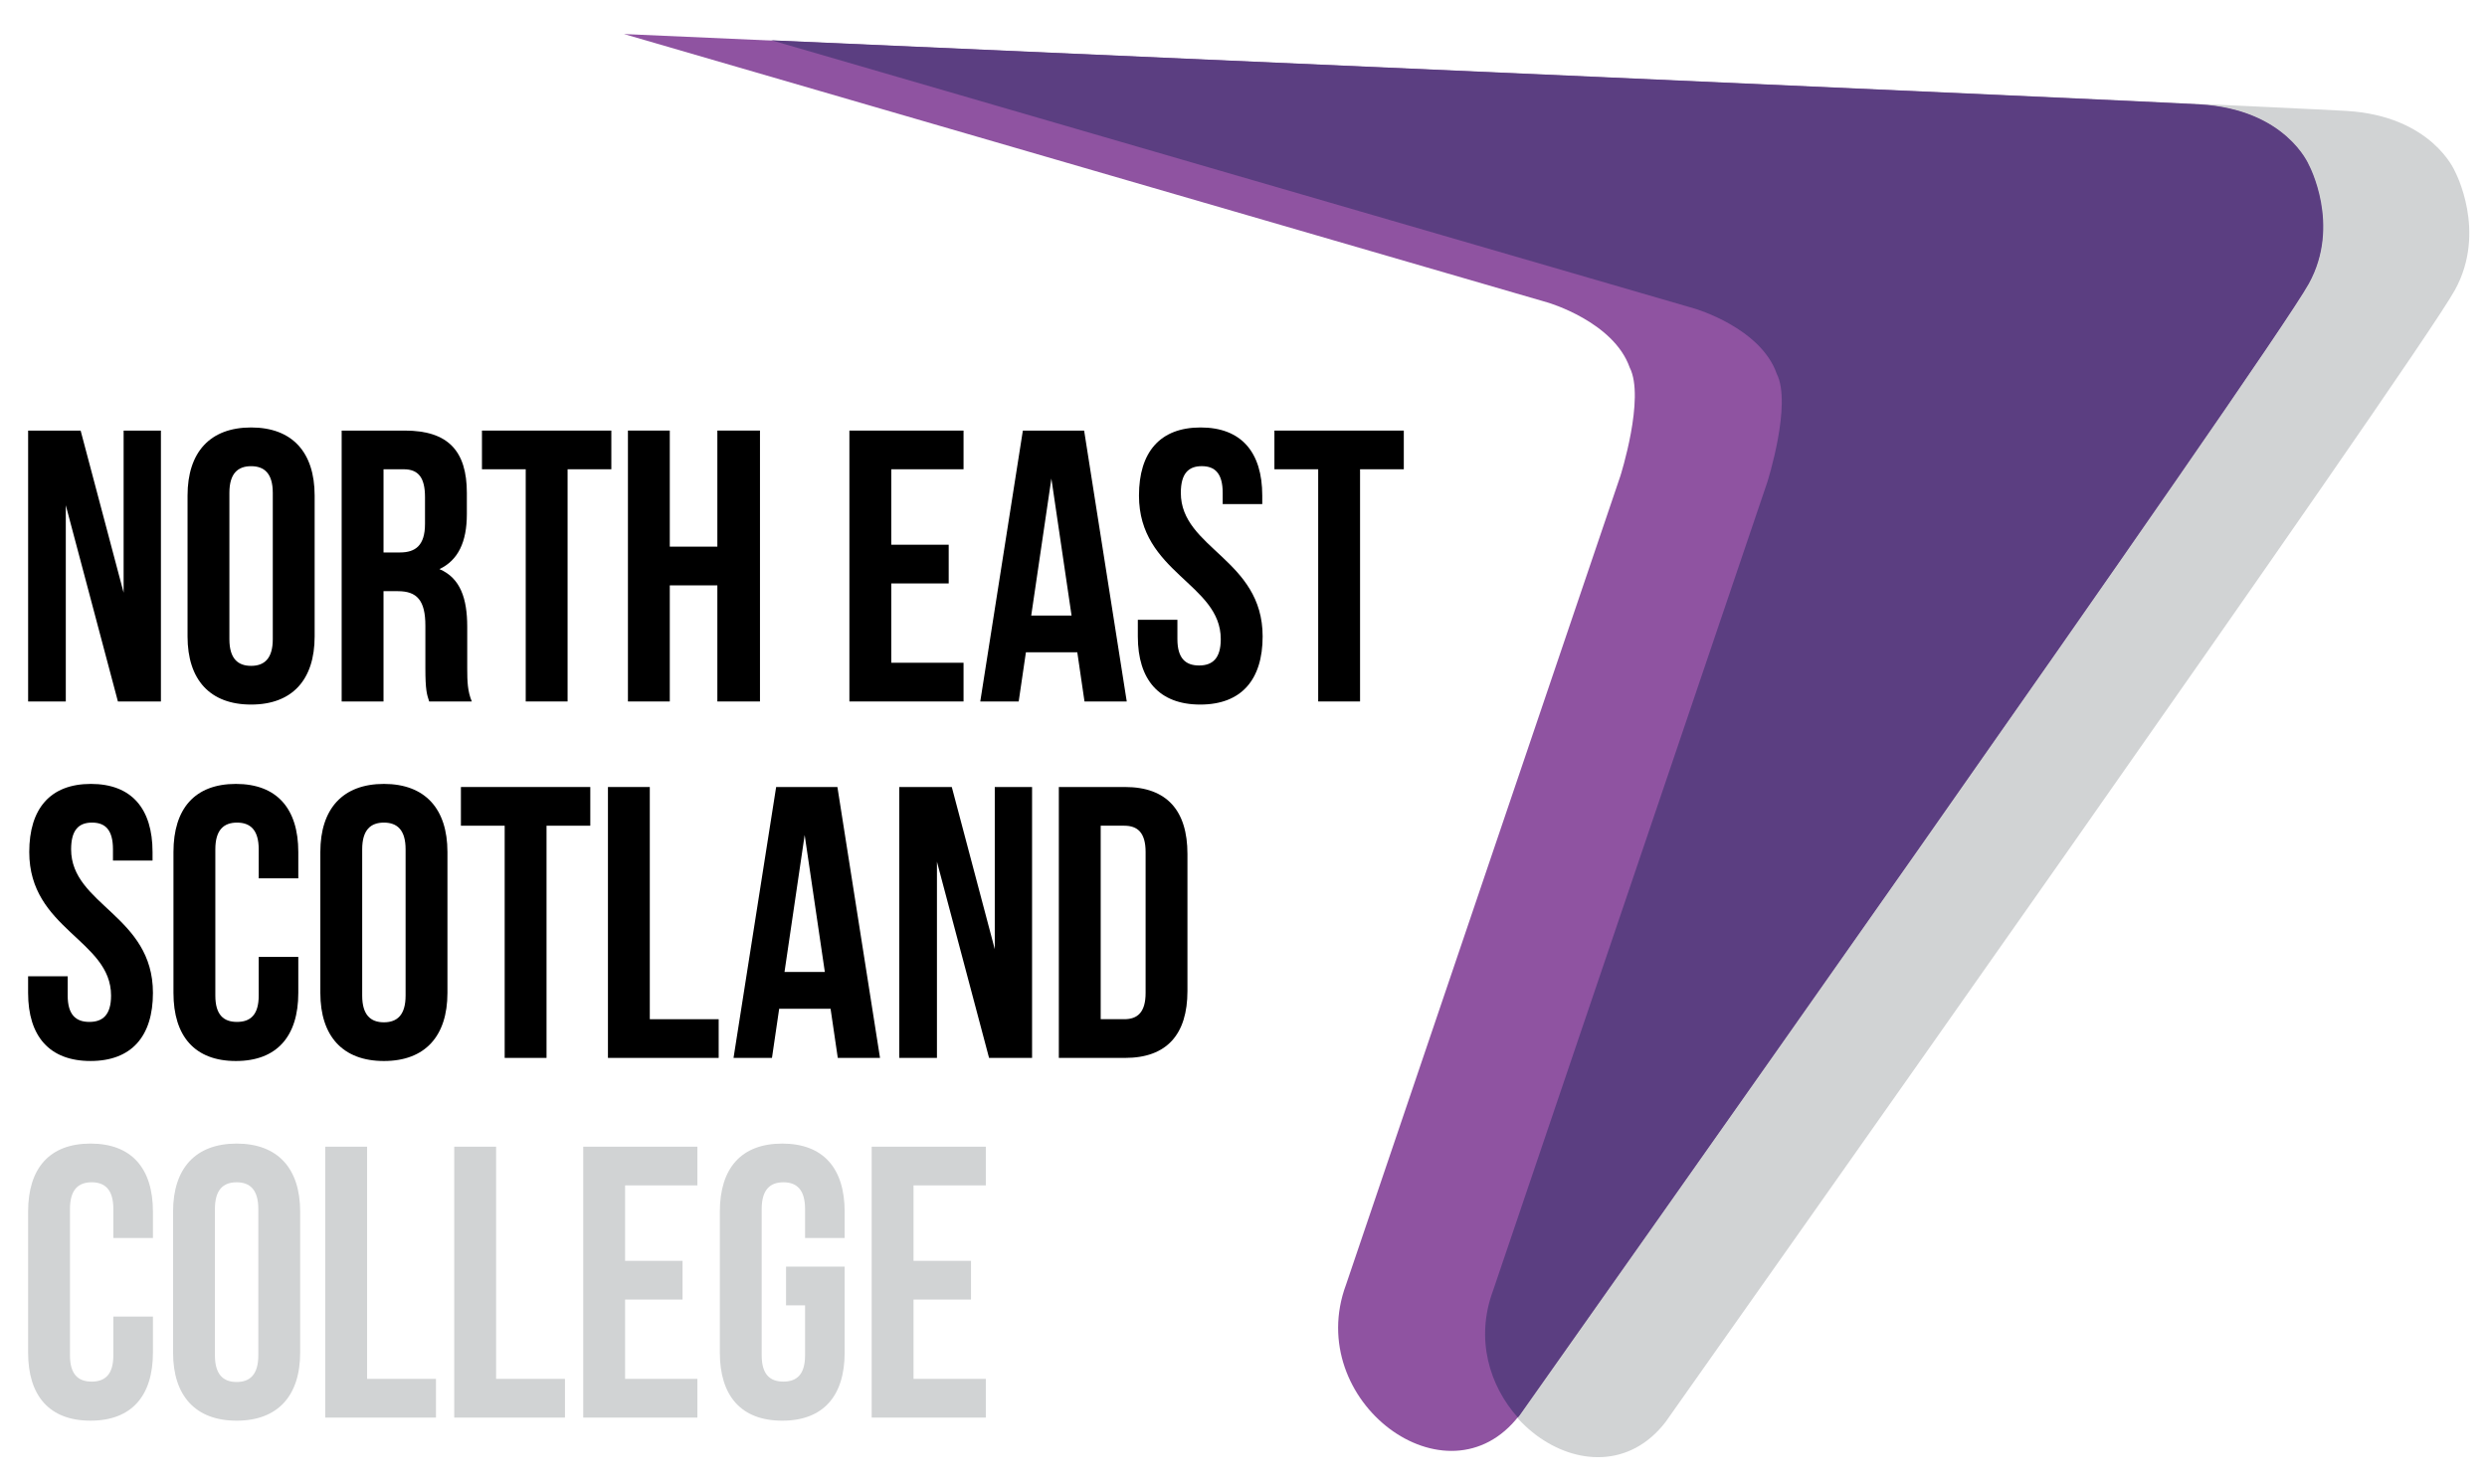
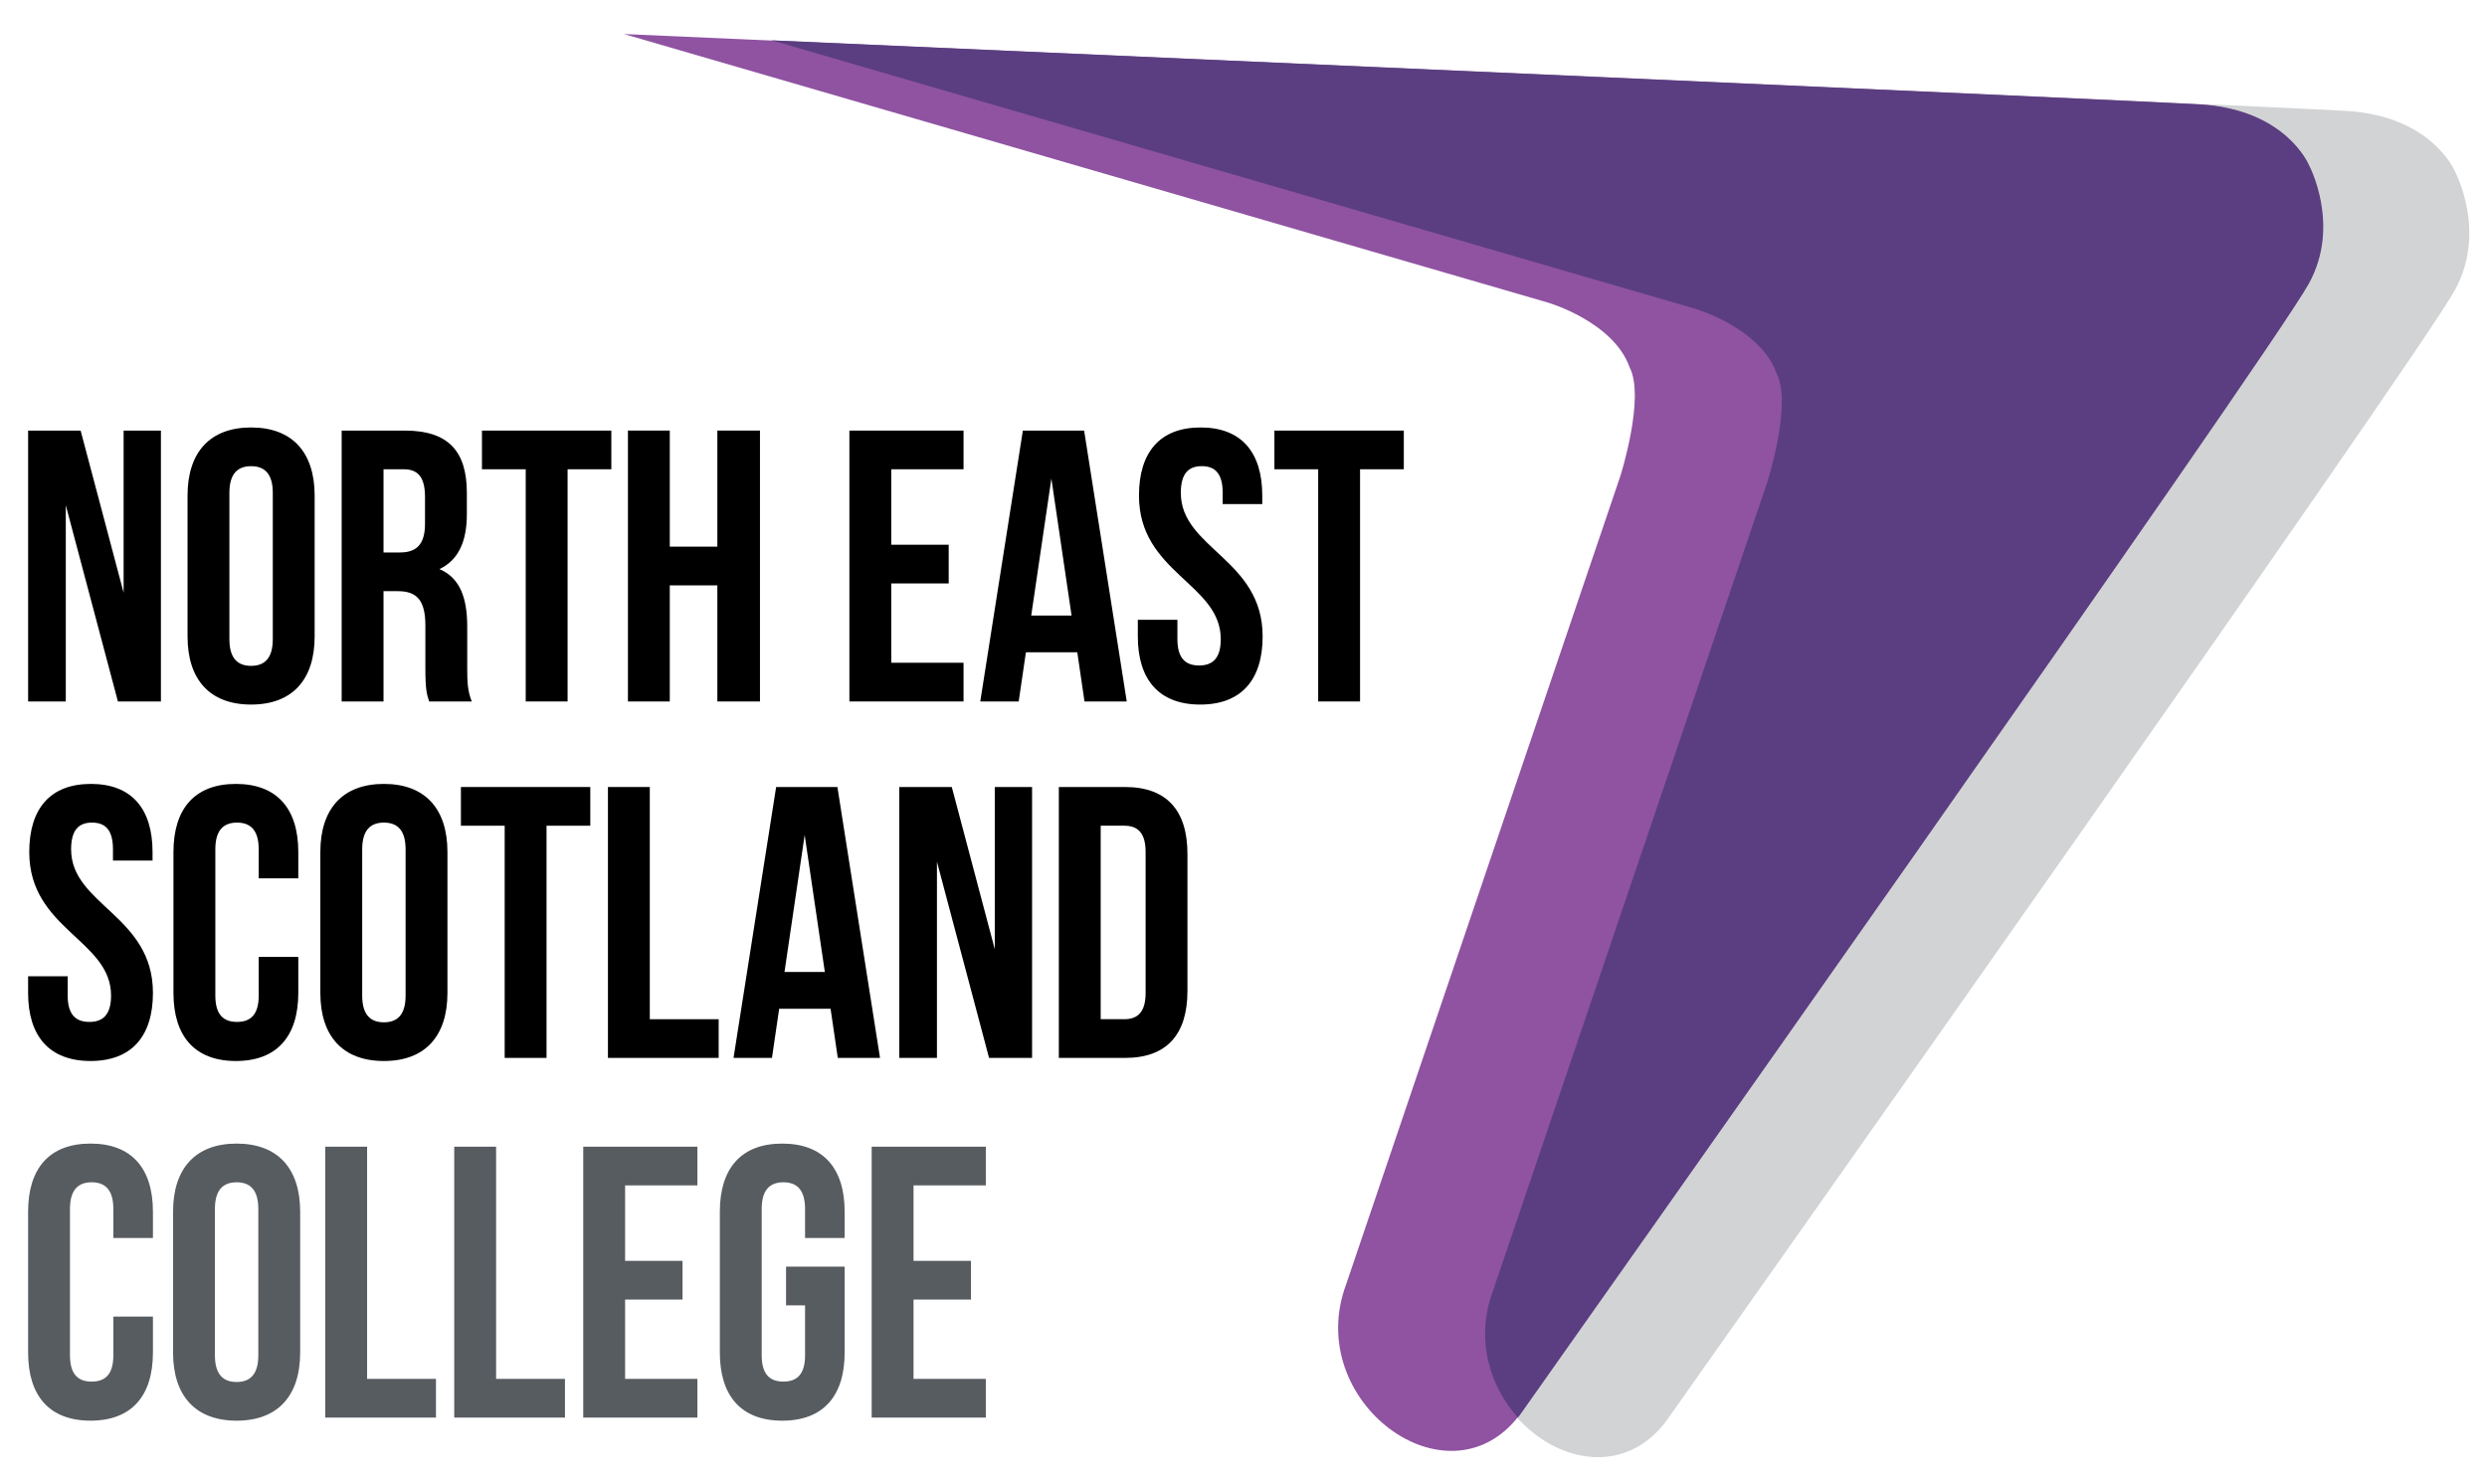
<svg xmlns="http://www.w3.org/2000/svg" version="1.1" id="Layer_1" x="0px" y="0px" width="281.023px" height="167.683px" viewBox="0 0 281.023 167.683" enable-background="new 0 0 281.023 167.683" xml:space="preserve">
-   <g>
-     <polygon points="13.324,79.276 18.183,79.276 18.183,48.662 13.969,48.662 13.969,66.985 9.111,48.662 3.178,48.662 3.178,79.276    7.435,79.276 7.435,57.102  " />
-     <path d="M30.824,72.236c0,2.185-0.947,3.016-2.45,3.016c-1.505,0-2.453-0.832-2.453-3.016V55.703c0-2.188,0.947-3.017,2.453-3.017   c1.503,0,2.45,0.83,2.45,3.017V72.236z M35.554,71.928V56.009c0-4.899-2.536-7.699-7.18-7.699c-4.645,0-7.182,2.8-7.182,7.699   v15.919c0,4.9,2.538,7.698,7.182,7.698C33.018,79.626,35.554,76.828,35.554,71.928" />
-     <path d="M48.024,59.202c0,2.448-1.077,3.235-2.839,3.235h-1.848v-9.403h2.279c1.676,0,2.408,0.964,2.408,3.148V59.202z    M53.312,79.276c-0.473-1.137-0.517-2.231-0.517-3.718v-4.722c0-3.193-0.773-5.512-3.138-6.518c2.107-1.004,3.096-3.061,3.096-6.21   v-2.405c0-4.724-2.106-7.041-7.008-7.041h-7.138v30.614h4.729V66.812h1.632c2.152,0,3.098,1.048,3.098,3.893v4.811   c0,2.493,0.171,2.972,0.43,3.76H53.312z" />
-     <polygon points="54.46,53.034 59.405,53.034 59.405,79.276 64.135,79.276 64.135,53.034 69.079,53.034 69.079,48.662 54.46,48.662     " />
-     <polygon points="75.684,66.155 81.059,66.155 81.059,79.277 85.875,79.277 85.875,48.66 81.059,48.66 81.059,61.78 75.684,61.78    75.684,48.66 70.955,48.66 70.955,79.277 75.684,79.277  " />
-     <polygon points="100.709,53.034 108.877,53.034 108.877,48.662 95.979,48.662 95.979,79.276 108.877,79.276 108.877,74.901    100.709,74.901 100.709,65.937 107.2,65.937 107.2,61.562 100.709,61.562  " />
-     <path d="M121.083,69.565h-4.558l2.278-15.481L121.083,69.565z M127.319,79.276l-4.816-30.614h-6.923l-4.813,30.614h4.342   l0.815-5.555h5.807l0.815,5.555H127.319z" />
-     <path d="M128.701,56.008c0,8.747,9.242,9.927,9.242,16.227c0,2.188-0.943,2.974-2.45,2.974c-1.506,0-2.45-0.787-2.45-2.974v-2.188   h-4.472v1.88c0,4.899,2.408,7.699,7.053,7.699c4.643,0,7.05-2.799,7.05-7.699c0-8.747-9.244-9.926-9.244-16.226   c0-2.186,0.859-3.018,2.366-3.018c1.504,0,2.364,0.832,2.364,3.018v1.27h4.472v-0.963c0-4.899-2.365-7.698-6.966-7.698   S128.701,51.109,128.701,56.008" />
-     <polygon points="144.005,53.034 148.952,53.034 148.952,79.276 153.682,79.276 153.682,53.034 158.625,53.034 158.625,48.662    144.005,48.662  " />
-     <path d="M3.306,96.292c0,8.747,9.244,9.928,9.244,16.225c0,2.188-0.945,2.975-2.451,2.975s-2.45-0.786-2.45-2.975v-2.186H3.176   v1.88c0,4.899,2.409,7.697,7.053,7.697c4.643,0,7.052-2.798,7.052-7.697c0-8.748-9.245-9.929-9.245-16.226   c0-2.185,0.86-3.019,2.364-3.019c1.506,0,2.365,0.834,2.365,3.019v1.27h4.472v-0.963c0-4.898-2.365-7.698-6.966-7.698   C5.67,88.594,3.306,91.394,3.306,96.292" />
-     <path d="M29.234,108.144v4.373c0,2.188-0.946,2.975-2.451,2.975c-1.505,0-2.451-0.786-2.451-2.975V95.986   c0-2.188,0.946-3.019,2.451-3.019c1.505,0,2.451,0.83,2.451,3.019v3.279h4.473v-2.973c0-4.898-2.409-7.698-7.053-7.698   s-7.053,2.8-7.053,7.698v15.92c0,4.899,2.409,7.698,7.053,7.698s7.053-2.799,7.053-7.698v-4.068H29.234z" />
-     <path d="M45.831,112.519c0,2.186-0.946,3.017-2.451,3.017c-1.505,0-2.453-0.831-2.453-3.017V95.986   c0-2.188,0.948-3.019,2.453-3.019c1.504,0,2.451,0.83,2.451,3.019V112.519z M50.56,112.211V96.292c0-4.898-2.536-7.698-7.18-7.698   c-4.643,0-7.182,2.8-7.182,7.698v15.919c0,4.899,2.539,7.699,7.182,7.699C48.024,119.911,50.56,117.111,50.56,112.211" />
-     <polygon points="52.082,93.318 57.027,93.318 57.027,119.559 61.756,119.559 61.756,93.318 66.701,93.318 66.701,88.944    52.082,88.944  " />
-     <polygon points="68.696,119.559 81.208,119.559 81.208,115.187 73.425,115.187 73.425,88.944 68.696,88.944  " />
-     <path d="M93.204,109.849h-4.558l2.279-15.483L93.204,109.849z M99.439,119.559l-4.814-30.615h-6.923l-4.815,30.615h4.343   l0.814-5.554h5.808l0.815,5.554H99.439z" />
-     <polygon points="111.761,119.559 116.621,119.559 116.621,88.944 112.406,88.944 112.406,107.269 107.549,88.944 101.615,88.944    101.615,119.559 105.872,119.559 105.872,97.386  " />
-     <path d="M129.45,112.212c0,2.187-0.903,2.973-2.408,2.973h-2.667V93.318h2.667c1.505,0,2.408,0.787,2.408,2.974V112.212z    M134.178,111.994V96.511c0-4.898-2.323-7.567-7.051-7.567h-7.482v30.616h7.482C131.855,119.56,134.178,116.893,134.178,111.994" />
-     <path fill="#D1D3D4" d="M12.808,148.793v4.372c0,2.186-0.944,2.977-2.451,2.977c-1.504,0-2.45-0.791-2.45-2.977v-16.53   c0-2.188,0.946-3.019,2.45-3.019c1.507,0,2.451,0.83,2.451,3.019v3.279h4.473v-2.974c0-4.9-2.409-7.698-7.053-7.698   c-4.643,0-7.052,2.798-7.052,7.698v15.918c0,4.898,2.409,7.699,7.052,7.699c4.644,0,7.053-2.801,7.053-7.699v-4.065H12.808z" />
-     <path fill="#D1D3D4" d="M29.189,153.166c0,2.186-0.948,3.02-2.451,3.02c-1.505,0-2.453-0.834-2.453-3.02v-16.53   c0-2.188,0.948-3.019,2.453-3.019c1.503,0,2.451,0.83,2.451,3.019V153.166z M33.918,152.859v-15.918c0-4.9-2.536-7.698-7.18-7.698   c-4.645,0-7.182,2.798-7.182,7.698v15.918c0,4.898,2.538,7.699,7.182,7.699C31.382,160.558,33.918,157.757,33.918,152.859" />
-     <polygon fill="#D1D3D4" points="36.751,160.208 49.263,160.208 49.263,155.834 41.481,155.834 41.481,129.594 36.751,129.594  " />
-     <polygon fill="#D1D3D4" points="51.327,160.208 63.839,160.208 63.839,155.834 56.057,155.834 56.057,129.594 51.327,129.594  " />
-     <polygon fill="#D1D3D4" points="70.634,133.966 78.802,133.966 78.802,129.594 65.904,129.594 65.904,160.208 78.802,160.208    78.802,155.834 70.634,155.834 70.634,146.87 77.125,146.87 77.125,142.495 70.634,142.495  " />
-     <path fill="#D1D3D4" d="M88.821,147.524h2.149v5.642c0,2.186-0.945,2.975-2.45,2.975s-2.45-0.789-2.45-2.975v-16.53   c0-2.188,0.945-3.019,2.45-3.019s2.45,0.83,2.45,3.019v3.279h4.473v-2.974c0-4.9-2.408-7.698-7.052-7.698   c-4.645,0-7.051,2.798-7.051,7.698v15.918c0,4.898,2.406,7.699,7.051,7.699c4.644,0,7.052-2.801,7.052-7.699v-9.709h-6.622V147.524   z" />
-     <polygon fill="#D1D3D4" points="103.226,133.966 111.395,133.966 111.395,129.594 98.497,129.594 98.497,160.208 111.395,160.208    111.395,155.834 103.226,155.834 103.226,146.87 109.718,146.87 109.718,142.495 103.226,142.495  " />
-     <path fill="#D1D3D4" d="M199.648,54.516c0,0,2.819-8.836,1.061-12.268c-1.819-5.181-9.237-7.34-9.237-7.34L87.058,4.557   c0,0,168.347,7.405,178.055,7.976c9.713,0.572,12.286,6.834,12.286,6.834s3.653,6.78,0,13.407   c-4.355,7.905-83.06,119.231-89.199,127.937c-8.093,10.49-24.432-1.659-19.547-14.815" />
-     <path fill="#8F53A1" d="M183.093,53.806c0,0,2.819-8.839,1.058-12.27c-1.817-5.178-9.237-7.338-9.237-7.338L70.502,3.847   c0,0,168.347,7.405,178.056,7.976c9.712,0.571,12.286,6.834,12.286,6.834s3.653,6.779,0,13.407   c-4.356,7.904-83.063,119.233-89.2,127.936c-8.093,10.491-24.434-1.659-19.546-14.815" />
-     <path fill="#5B3E81" d="M260.895,32.041c3.653-6.627,0-13.404,0-13.404s-2.575-6.265-12.284-6.836   c-7.83-0.46-118.7-5.361-161.424-7.244l104.334,30.328c0,0,7.419,2.16,9.237,7.339c1.761,3.432-1.059,12.269-1.059,12.269   l-30.994,91.379c-2.03,5.471-0.387,10.76,2.801,14.325c0.06-0.076,0.126-0.142,0.189-0.22   C177.834,151.275,256.537,39.945,260.895,32.041" />
+   <defs id="defs1785" />
+   <g id="g1780">
+     <polygon points="13.324,79.276 18.183,79.276 18.183,48.662 13.969,48.662 13.969,66.985 9.111,48.662 3.178,48.662 3.178,79.276    7.435,79.276 7.435,57.102  " id="polygon1726" />
+     <path d="M30.824,72.236c0,2.185-0.947,3.016-2.45,3.016c-1.505,0-2.453-0.832-2.453-3.016V55.703c0-2.188,0.947-3.017,2.453-3.017   c1.503,0,2.45,0.83,2.45,3.017V72.236z M35.554,71.928V56.009c0-4.899-2.536-7.699-7.18-7.699c-4.645,0-7.182,2.8-7.182,7.699   v15.919c0,4.9,2.538,7.698,7.182,7.698C33.018,79.626,35.554,76.828,35.554,71.928" id="path1728" />
+     <path d="M48.024,59.202c0,2.448-1.077,3.235-2.839,3.235h-1.848v-9.403h2.279c1.676,0,2.408,0.964,2.408,3.148V59.202z    M53.312,79.276c-0.473-1.137-0.517-2.231-0.517-3.718v-4.722c0-3.193-0.773-5.512-3.138-6.518c2.107-1.004,3.096-3.061,3.096-6.21   v-2.405c0-4.724-2.106-7.041-7.008-7.041h-7.138v30.614h4.729V66.812h1.632c2.152,0,3.098,1.048,3.098,3.893v4.811   c0,2.493,0.171,2.972,0.43,3.76H53.312z" id="path1730" />
+     <polygon points="54.46,53.034 59.405,53.034 59.405,79.276 64.135,79.276 64.135,53.034 69.079,53.034 69.079,48.662 54.46,48.662     " id="polygon1732" />
+     <polygon points="75.684,66.155 81.059,66.155 81.059,79.277 85.875,79.277 85.875,48.66 81.059,48.66 81.059,61.78 75.684,61.78    75.684,48.66 70.955,48.66 70.955,79.277 75.684,79.277  " id="polygon1734" />
+     <polygon points="100.709,53.034 108.877,53.034 108.877,48.662 95.979,48.662 95.979,79.276 108.877,79.276 108.877,74.901    100.709,74.901 100.709,65.937 107.2,65.937 107.2,61.562 100.709,61.562  " id="polygon1736" />
+     <path d="M121.083,69.565h-4.558l2.278-15.481L121.083,69.565z M127.319,79.276l-4.816-30.614h-6.923l-4.813,30.614h4.342   l0.815-5.555h5.807l0.815,5.555H127.319z" id="path1738" />
+     <path d="M128.701,56.008c0,8.747,9.242,9.927,9.242,16.227c0,2.188-0.943,2.974-2.45,2.974c-1.506,0-2.45-0.787-2.45-2.974v-2.188   h-4.472v1.88c0,4.899,2.408,7.699,7.053,7.699c4.643,0,7.05-2.799,7.05-7.699c0-8.747-9.244-9.926-9.244-16.226   c0-2.186,0.859-3.018,2.366-3.018c1.504,0,2.364,0.832,2.364,3.018v1.27h4.472v-0.963c0-4.899-2.365-7.698-6.966-7.698   S128.701,51.109,128.701,56.008" id="path1740" />
+     <polygon points="144.005,53.034 148.952,53.034 148.952,79.276 153.682,79.276 153.682,53.034 158.625,53.034 158.625,48.662    144.005,48.662  " id="polygon1742" />
+     <path d="M3.306,96.292c0,8.747,9.244,9.928,9.244,16.225c0,2.188-0.945,2.975-2.451,2.975s-2.45-0.786-2.45-2.975v-2.186H3.176   v1.88c0,4.899,2.409,7.697,7.053,7.697c4.643,0,7.052-2.798,7.052-7.697c0-8.748-9.245-9.929-9.245-16.226   c0-2.185,0.86-3.019,2.364-3.019c1.506,0,2.365,0.834,2.365,3.019v1.27h4.472v-0.963c0-4.898-2.365-7.698-6.966-7.698   C5.67,88.594,3.306,91.394,3.306,96.292" id="path1744" />
+     <path d="M29.234,108.144v4.373c0,2.188-0.946,2.975-2.451,2.975c-1.505,0-2.451-0.786-2.451-2.975V95.986   c0-2.188,0.946-3.019,2.451-3.019c1.505,0,2.451,0.83,2.451,3.019v3.279h4.473v-2.973c0-4.898-2.409-7.698-7.053-7.698   s-7.053,2.8-7.053,7.698v15.92c0,4.899,2.409,7.698,7.053,7.698s7.053-2.799,7.053-7.698v-4.068H29.234z" id="path1746" />
+     <path d="M45.831,112.519c0,2.186-0.946,3.017-2.451,3.017c-1.505,0-2.453-0.831-2.453-3.017V95.986   c0-2.188,0.948-3.019,2.453-3.019c1.504,0,2.451,0.83,2.451,3.019V112.519z M50.56,112.211V96.292c0-4.898-2.536-7.698-7.18-7.698   c-4.643,0-7.182,2.8-7.182,7.698v15.919c0,4.899,2.539,7.699,7.182,7.699C48.024,119.911,50.56,117.111,50.56,112.211" id="path1748" />
+     <polygon points="52.082,93.318 57.027,93.318 57.027,119.559 61.756,119.559 61.756,93.318 66.701,93.318 66.701,88.944    52.082,88.944  " id="polygon1750" />
+     <polygon points="68.696,119.559 81.208,119.559 81.208,115.187 73.425,115.187 73.425,88.944 68.696,88.944  " id="polygon1752" />
+     <path d="M93.204,109.849h-4.558l2.279-15.483L93.204,109.849z M99.439,119.559l-4.814-30.615h-6.923l-4.815,30.615h4.343   l0.814-5.554h5.808l0.815,5.554H99.439z" id="path1754" />
+     <polygon points="111.761,119.559 116.621,119.559 116.621,88.944 112.406,88.944 112.406,107.269 107.549,88.944 101.615,88.944    101.615,119.559 105.872,119.559 105.872,97.386  " id="polygon1756" />
+     <path d="M129.45,112.212c0,2.187-0.903,2.973-2.408,2.973h-2.667V93.318h2.667c1.505,0,2.408,0.787,2.408,2.974V112.212z    M134.178,111.994V96.511c0-4.898-2.323-7.567-7.051-7.567h-7.482v30.616h7.482C131.855,119.56,134.178,116.893,134.178,111.994" id="path1758" />
+     <path fill="#D1D3D4" d="M12.808,148.793v4.372c0,2.186-0.944,2.977-2.451,2.977c-1.504,0-2.45-0.791-2.45-2.977v-16.53   c0-2.188,0.946-3.019,2.45-3.019c1.507,0,2.451,0.83,2.451,3.019v3.279h4.473v-2.974c0-4.9-2.409-7.698-7.053-7.698   c-4.643,0-7.052,2.798-7.052,7.698v15.918c0,4.898,2.409,7.699,7.052,7.699c4.644,0,7.053-2.801,7.053-7.699v-4.065H12.808z" id="path1760" style="fill:#343a40;fill-opacity:0.827" />
+     <path fill="#D1D3D4" d="M29.189,153.166c0,2.186-0.948,3.02-2.451,3.02c-1.505,0-2.453-0.834-2.453-3.02v-16.53   c0-2.188,0.948-3.019,2.453-3.019c1.503,0,2.451,0.83,2.451,3.019V153.166z M33.918,152.859v-15.918c0-4.9-2.536-7.698-7.18-7.698   c-4.645,0-7.182,2.798-7.182,7.698v15.918c0,4.898,2.538,7.699,7.182,7.699C31.382,160.558,33.918,157.757,33.918,152.859" id="path1762" style="fill:#343a40;fill-opacity:0.827" />
+     <polygon fill="#D1D3D4" points="36.751,160.208 49.263,160.208 49.263,155.834 41.481,155.834 41.481,129.594 36.751,129.594  " id="polygon1764" style="fill:#343a40;fill-opacity:0.827" />
+     <polygon fill="#D1D3D4" points="51.327,160.208 63.839,160.208 63.839,155.834 56.057,155.834 56.057,129.594 51.327,129.594  " id="polygon1766" style="fill:#343a40;fill-opacity:0.827" />
+     <polygon fill="#D1D3D4" points="70.634,133.966 78.802,133.966 78.802,129.594 65.904,129.594 65.904,160.208 78.802,160.208    78.802,155.834 70.634,155.834 70.634,146.87 77.125,146.87 77.125,142.495 70.634,142.495  " id="polygon1768" style="fill:#343a40;fill-opacity:0.827" />
+     <path fill="#D1D3D4" d="M88.821,147.524h2.149v5.642c0,2.186-0.945,2.975-2.45,2.975s-2.45-0.789-2.45-2.975v-16.53   c0-2.188,0.945-3.019,2.45-3.019s2.45,0.83,2.45,3.019v3.279h4.473v-2.974c0-4.9-2.408-7.698-7.052-7.698   c-4.645,0-7.051,2.798-7.051,7.698v15.918c0,4.898,2.406,7.699,7.051,7.699c4.644,0,7.052-2.801,7.052-7.699v-9.709h-6.622V147.524   z" id="path1770" style="fill:#343a40;fill-opacity:0.827" />
+     <polygon fill="#D1D3D4" points="103.226,133.966 111.395,133.966 111.395,129.594 98.497,129.594 98.497,160.208 111.395,160.208    111.395,155.834 103.226,155.834 103.226,146.87 109.718,146.87 109.718,142.495 103.226,142.495  " id="polygon1772" style="fill:#343a40;fill-opacity:0.827" />
+     <path fill="#D1D3D4" d="M199.648,54.516c0,0,2.819-8.836,1.061-12.268c-1.819-5.181-9.237-7.34-9.237-7.34L87.058,4.557   c0,0,168.347,7.405,178.055,7.976c9.713,0.572,12.286,6.834,12.286,6.834s3.653,6.78,0,13.407   c-4.355,7.905-83.06,119.231-89.199,127.937c-8.093,10.49-24.432-1.659-19.547-14.815" id="path1774" />
+     <path fill="#8F53A1" d="M183.093,53.806c0,0,2.819-8.839,1.058-12.27c-1.817-5.178-9.237-7.338-9.237-7.338L70.502,3.847   c0,0,168.347,7.405,178.056,7.976c9.712,0.571,12.286,6.834,12.286,6.834s3.653,6.779,0,13.407   c-4.356,7.904-83.063,119.233-89.2,127.936c-8.093,10.491-24.434-1.659-19.546-14.815" id="path1776" />
+     <path fill="#5B3E81" d="M260.895,32.041c3.653-6.627,0-13.404,0-13.404s-2.575-6.265-12.284-6.836   c-7.83-0.46-118.7-5.361-161.424-7.244l104.334,30.328c0,0,7.419,2.16,9.237,7.339c1.761,3.432-1.059,12.269-1.059,12.269   l-30.994,91.379c-2.03,5.471-0.387,10.76,2.801,14.325c0.06-0.076,0.126-0.142,0.189-0.22   C177.834,151.275,256.537,39.945,260.895,32.041" id="path1778" />
  </g>
</svg>
